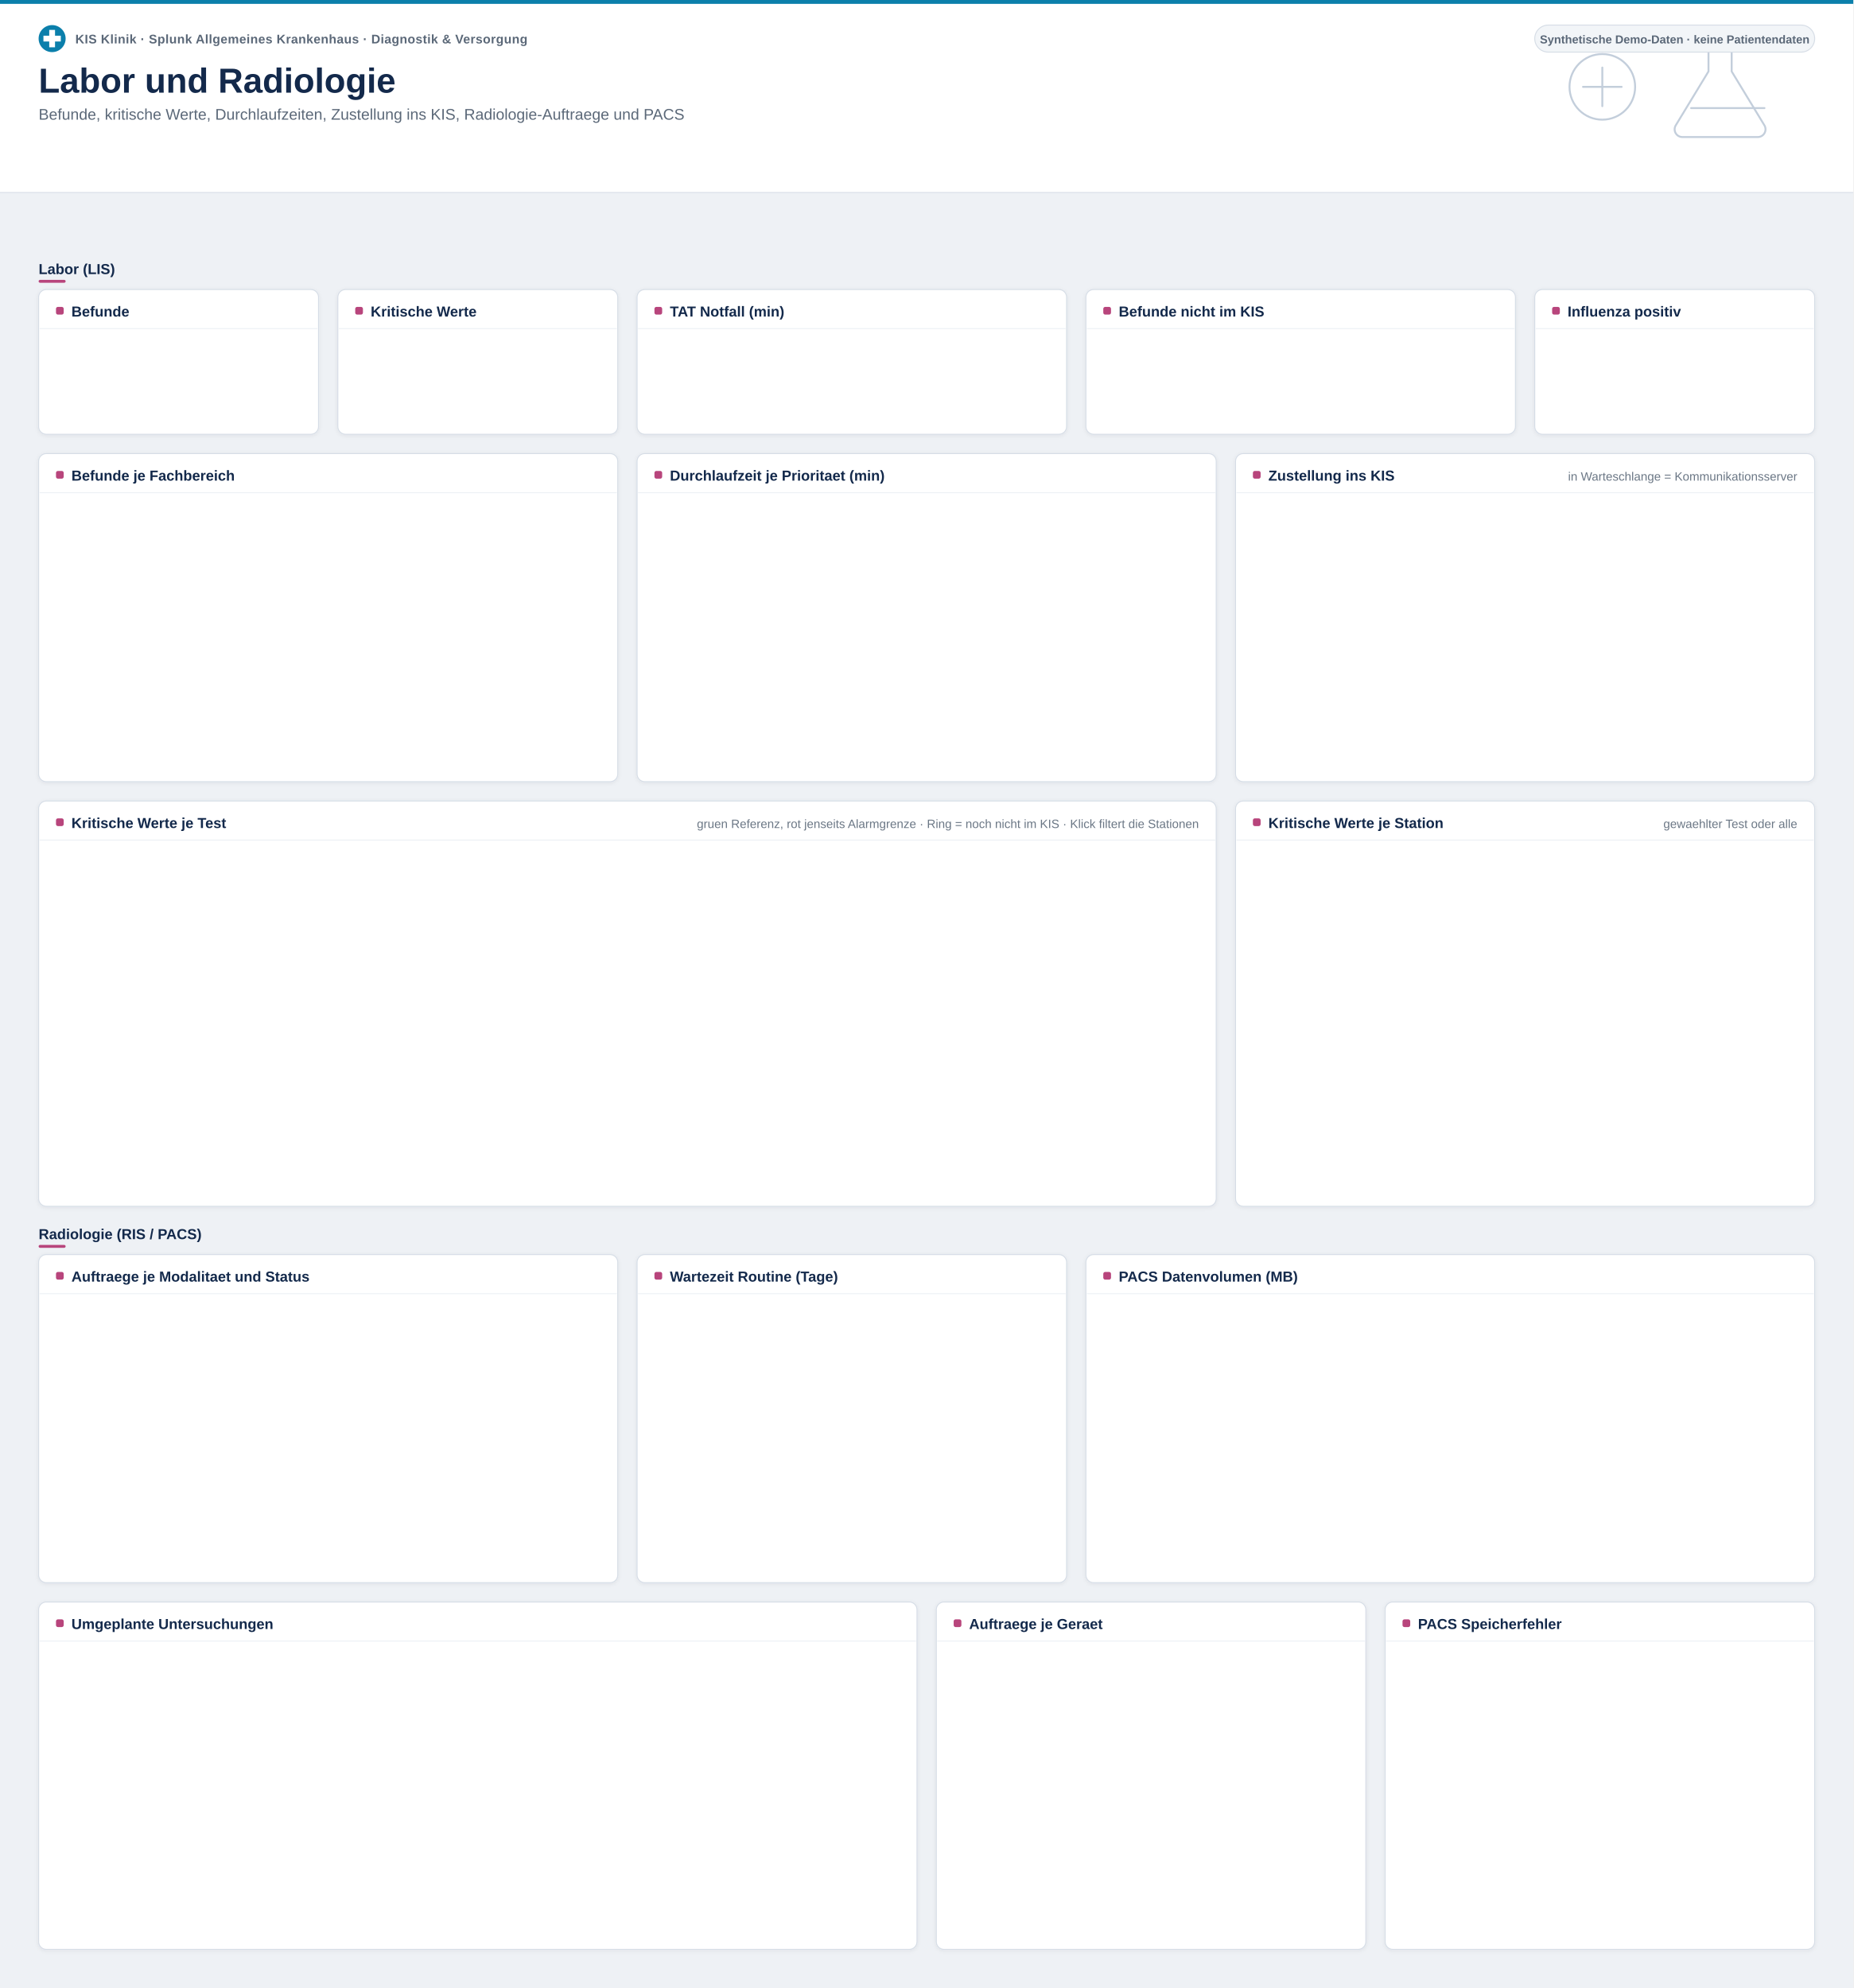
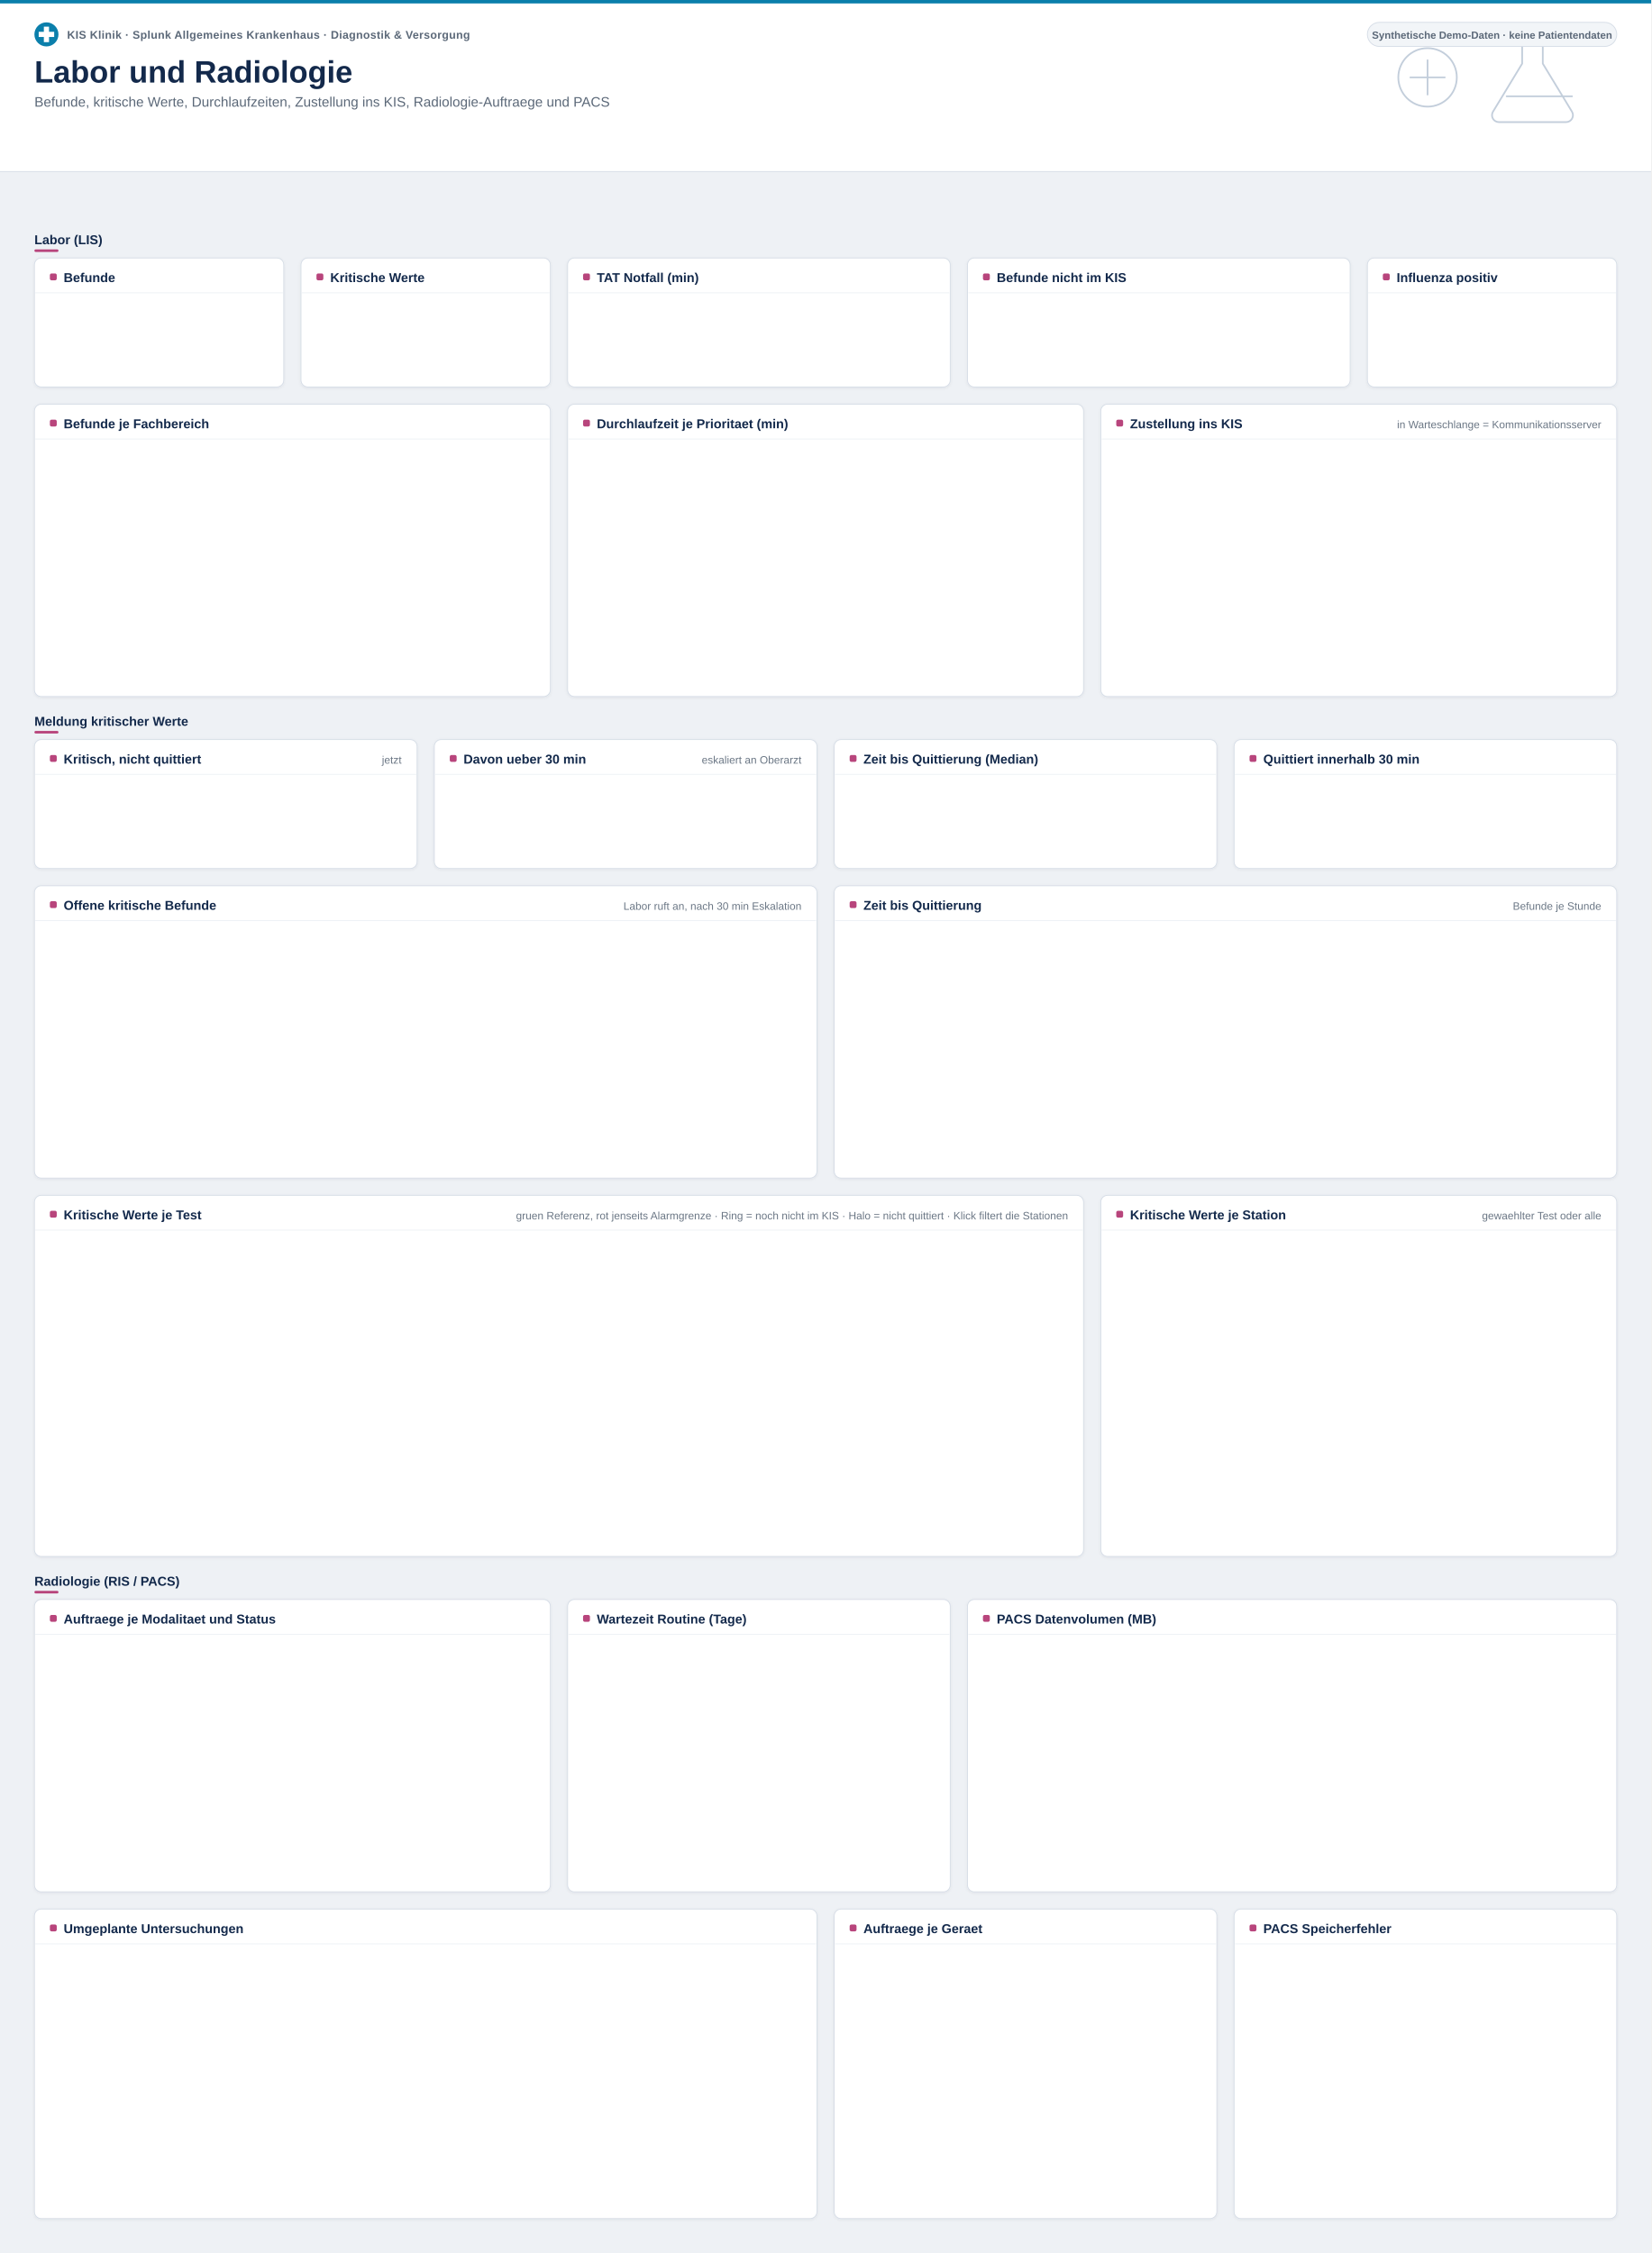
- <svg xmlns="http://www.w3.org/2000/svg" width="1920" height="2060" viewBox="0 0 1920 2060">
+ <svg xmlns="http://www.w3.org/2000/svg" width="1920" height="2620" viewBox="0 0 1920 2620">
  <defs>
    <filter id="card" x="-5%" y="-5%" width="110%" height="115%">
      <feDropShadow dx="0" dy="1" stdDeviation="2" flood-color="#13294b" flood-opacity="0.07" />
    </filter>
    <style>
      .pt { font: 600 15px 'Segoe UI', 'Source Sans Pro', 'Helvetica Neue', Arial, sans-serif; fill: #13294b; }
      .ph { font: 400 12.5px 'Segoe UI', 'Source Sans Pro', 'Helvetica Neue', Arial, sans-serif; fill: #6b7785; }
      .sec { font: 700 15px 'Segoe UI', 'Source Sans Pro', 'Helvetica Neue', Arial, sans-serif; fill: #13294b; }
    </style>
  </defs>
-   <rect width="1920" height="2060" fill="#eef1f5" />
+   <rect width="1920" height="2620" fill="#eef1f5" />
  <rect width="1920" height="200" fill="#ffffff" />
  <rect width="1920" height="4" fill="#0b7fab" />
  <rect x="0" y="199" width="1920" height="1" fill="#d6dde6" />
  <g>
    <path fill="none" stroke="#c3cedb" stroke-width="2" stroke-linecap="round" stroke-linejoin="round" d="M1770 40 v34 l-34 56 a8 8 0 0 0 7 12 h78 a8 8 0 0 0 7 -12 l-34 -56 v-34 m-30 0 h56" />
    <path fill="none" stroke="#c3cedb" stroke-width="2" stroke-linecap="round" stroke-linejoin="round" d="M1752 112 h76" />
    <circle fill="none" stroke="#c3cedb" stroke-width="2" stroke-linecap="round" stroke-linejoin="round" cx="1660" cy="90" r="34" />
    <path fill="none" stroke="#c3cedb" stroke-width="2" stroke-linecap="round" stroke-linejoin="round" d="M1660 70 v40 M1640 90 h40" />
  </g>
  <circle cx="54" cy="40" r="14" fill="#0b7fab" />
  <path d="M51 31 h6 v6 h6 v6 h-6 v6 h-6 v-6 h-6 v-6 h6 z" fill="#ffffff" />
  <text x="78" y="45" style="font: 600 13px 'Segoe UI', 'Source Sans Pro', 'Helvetica Neue', Arial, sans-serif; letter-spacing: 0.3px; fill: #5b6878;">KIS Klinik · Splunk Allgemeines Krankenhaus · Diagnostik &amp; Versorgung</text>
  <rect x="1590" y="26" width="290" height="28" rx="14" fill="#f2f5f8" stroke="#d6dde6" />
  <text x="1735" y="45" text-anchor="middle" style="font: 600 12px 'Segoe UI', 'Source Sans Pro', 'Helvetica Neue', Arial, sans-serif; fill: #5b6878;">Synthetische Demo-Daten · keine Patientendaten</text>
  <text x="40" y="96" style="font: 600 36px 'Segoe UI', 'Source Sans Pro', 'Helvetica Neue', Arial, sans-serif; fill: #13294b;">Labor und Radiologie</text>
  <text x="40" y="124" style="font: 400 16px 'Segoe UI', 'Source Sans Pro', 'Helvetica Neue', Arial, sans-serif; fill: #5b6878;">Befunde, kritische Werte, Durchlaufzeiten, Zustellung ins KIS, Radiologie-Auftraege und PACS</text>
  <g>
    <text x="40" y="284" class="sec">Labor (LIS)</text>
    <rect x="40" y="290" width="28" height="3" rx="1.5" fill="#b8457c" />
-     <text x="40" y="1284" class="sec">Radiologie (RIS / PACS)</text>
-     <rect x="40" y="1290" width="28" height="3" rx="1.5" fill="#b8457c" />
+     <text x="40" y="844" class="sec">Meldung kritischer Werte</text>
+     <rect x="40" y="850" width="28" height="3" rx="1.5" fill="#b8457c" />
+     <text x="40" y="1844" class="sec">Radiologie (RIS / PACS)</text>
+     <rect x="40" y="1850" width="28" height="3" rx="1.5" fill="#b8457c" />
  </g>
  <g>
    <rect x="40" y="300" width="290" height="150" rx="8" fill="#ffffff" stroke="#d6dde6" filter="url(#card)" />
    <rect x="58" y="318" width="8" height="8" rx="2" fill="#b8457c" />
    <text x="74" y="328" class="pt">Befunde</text>
    <line x1="41" y1="340.5" x2="329" y2="340.5" stroke="#edf1f5" />
    <rect x="350" y="300" width="290" height="150" rx="8" fill="#ffffff" stroke="#d6dde6" filter="url(#card)" />
    <rect x="368" y="318" width="8" height="8" rx="2" fill="#b8457c" />
    <text x="384" y="328" class="pt">Kritische Werte</text>
    <line x1="351" y1="340.5" x2="639" y2="340.5" stroke="#edf1f5" />
    <rect x="660" y="300" width="445" height="150" rx="8" fill="#ffffff" stroke="#d6dde6" filter="url(#card)" />
    <rect x="678" y="318" width="8" height="8" rx="2" fill="#b8457c" />
    <text x="694" y="328" class="pt">TAT Notfall (min)</text>
    <line x1="661" y1="340.5" x2="1104" y2="340.5" stroke="#edf1f5" />
    <rect x="1125" y="300" width="445" height="150" rx="8" fill="#ffffff" stroke="#d6dde6" filter="url(#card)" />
    <rect x="1143" y="318" width="8" height="8" rx="2" fill="#b8457c" />
    <text x="1159" y="328" class="pt">Befunde nicht im KIS</text>
    <line x1="1126" y1="340.5" x2="1569" y2="340.5" stroke="#edf1f5" />
    <rect x="1590" y="300" width="290" height="150" rx="8" fill="#ffffff" stroke="#d6dde6" filter="url(#card)" />
    <rect x="1608" y="318" width="8" height="8" rx="2" fill="#b8457c" />
    <text x="1624" y="328" class="pt">Influenza positiv</text>
    <line x1="1591" y1="340.5" x2="1879" y2="340.5" stroke="#edf1f5" />
    <rect x="40" y="470" width="600" height="340" rx="8" fill="#ffffff" stroke="#d6dde6" filter="url(#card)" />
    <rect x="58" y="488" width="8" height="8" rx="2" fill="#b8457c" />
    <text x="74" y="498" class="pt">Befunde je Fachbereich</text>
    <line x1="41" y1="510.5" x2="639" y2="510.5" stroke="#edf1f5" />
    <rect x="660" y="470" width="600" height="340" rx="8" fill="#ffffff" stroke="#d6dde6" filter="url(#card)" />
    <rect x="678" y="488" width="8" height="8" rx="2" fill="#b8457c" />
    <text x="694" y="498" class="pt">Durchlaufzeit je Prioritaet (min)</text>
    <line x1="661" y1="510.5" x2="1259" y2="510.5" stroke="#edf1f5" />
    <rect x="1280" y="470" width="600" height="340" rx="8" fill="#ffffff" stroke="#d6dde6" filter="url(#card)" />
    <rect x="1298" y="488" width="8" height="8" rx="2" fill="#b8457c" />
    <text x="1314" y="498" class="pt">Zustellung ins KIS</text>
    <text x="1862" y="498" class="ph" text-anchor="end">in Warteschlange = Kommunikationsserver</text>
    <line x1="1281" y1="510.5" x2="1879" y2="510.5" stroke="#edf1f5" />
-     <rect x="40" y="830" width="1220" height="420" rx="8" fill="#ffffff" stroke="#d6dde6" filter="url(#card)" />
-     <rect x="58" y="848" width="8" height="8" rx="2" fill="#b8457c" />
-     <text x="74" y="858" class="pt">Kritische Werte je Test</text>
-     <text x="1242" y="858" class="ph" text-anchor="end">gruen Referenz, rot jenseits Alarmgrenze · Ring = noch nicht im KIS · Klick filtert die Stationen</text>
-     <line x1="41" y1="870.5" x2="1259" y2="870.5" stroke="#edf1f5" />
-     <rect x="1280" y="830" width="600" height="420" rx="8" fill="#ffffff" stroke="#d6dde6" filter="url(#card)" />
-     <rect x="1298" y="848" width="8" height="8" rx="2" fill="#b8457c" />
-     <text x="1314" y="858" class="pt">Kritische Werte je Station</text>
-     <text x="1862" y="858" class="ph" text-anchor="end">gewaehlter Test oder alle</text>
-     <line x1="1281" y1="870.5" x2="1879" y2="870.5" stroke="#edf1f5" />
-     <rect x="40" y="1300" width="600" height="340" rx="8" fill="#ffffff" stroke="#d6dde6" filter="url(#card)" />
-     <rect x="58" y="1318" width="8" height="8" rx="2" fill="#b8457c" />
-     <text x="74" y="1328" class="pt">Auftraege je Modalitaet und Status</text>
-     <line x1="41" y1="1340.5" x2="639" y2="1340.5" stroke="#edf1f5" />
-     <rect x="660" y="1300" width="445" height="340" rx="8" fill="#ffffff" stroke="#d6dde6" filter="url(#card)" />
-     <rect x="678" y="1318" width="8" height="8" rx="2" fill="#b8457c" />
-     <text x="694" y="1328" class="pt">Wartezeit Routine (Tage)</text>
-     <line x1="661" y1="1340.5" x2="1104" y2="1340.5" stroke="#edf1f5" />
-     <rect x="1125" y="1300" width="755" height="340" rx="8" fill="#ffffff" stroke="#d6dde6" filter="url(#card)" />
-     <rect x="1143" y="1318" width="8" height="8" rx="2" fill="#b8457c" />
-     <text x="1159" y="1328" class="pt">PACS Datenvolumen (MB)</text>
-     <line x1="1126" y1="1340.5" x2="1879" y2="1340.5" stroke="#edf1f5" />
-     <rect x="40" y="1660" width="910" height="360" rx="8" fill="#ffffff" stroke="#d6dde6" filter="url(#card)" />
-     <rect x="58" y="1678" width="8" height="8" rx="2" fill="#b8457c" />
-     <text x="74" y="1688" class="pt">Umgeplante Untersuchungen</text>
-     <line x1="41" y1="1700.5" x2="949" y2="1700.5" stroke="#edf1f5" />
-     <rect x="970" y="1660" width="445" height="360" rx="8" fill="#ffffff" stroke="#d6dde6" filter="url(#card)" />
-     <rect x="988" y="1678" width="8" height="8" rx="2" fill="#b8457c" />
-     <text x="1004" y="1688" class="pt">Auftraege je Geraet</text>
-     <line x1="971" y1="1700.5" x2="1414" y2="1700.5" stroke="#edf1f5" />
-     <rect x="1435" y="1660" width="445" height="360" rx="8" fill="#ffffff" stroke="#d6dde6" filter="url(#card)" />
-     <rect x="1453" y="1678" width="8" height="8" rx="2" fill="#b8457c" />
-     <text x="1469" y="1688" class="pt">PACS Speicherfehler</text>
-     <line x1="1436" y1="1700.5" x2="1879" y2="1700.5" stroke="#edf1f5" />
+     <rect x="40" y="860" width="445" height="150" rx="8" fill="#ffffff" stroke="#d6dde6" filter="url(#card)" />
+     <rect x="58" y="878" width="8" height="8" rx="2" fill="#b8457c" />
+     <text x="74" y="888" class="pt">Kritisch, nicht quittiert</text>
+     <text x="467" y="888" class="ph" text-anchor="end">jetzt</text>
+     <line x1="41" y1="900.5" x2="484" y2="900.5" stroke="#edf1f5" />
+     <rect x="505" y="860" width="445" height="150" rx="8" fill="#ffffff" stroke="#d6dde6" filter="url(#card)" />
+     <rect x="523" y="878" width="8" height="8" rx="2" fill="#b8457c" />
+     <text x="539" y="888" class="pt">Davon ueber 30 min</text>
+     <text x="932" y="888" class="ph" text-anchor="end">eskaliert an Oberarzt</text>
+     <line x1="506" y1="900.5" x2="949" y2="900.5" stroke="#edf1f5" />
+     <rect x="970" y="860" width="445" height="150" rx="8" fill="#ffffff" stroke="#d6dde6" filter="url(#card)" />
+     <rect x="988" y="878" width="8" height="8" rx="2" fill="#b8457c" />
+     <text x="1004" y="888" class="pt">Zeit bis Quittierung (Median)</text>
+     <line x1="971" y1="900.5" x2="1414" y2="900.5" stroke="#edf1f5" />
+     <rect x="1435" y="860" width="445" height="150" rx="8" fill="#ffffff" stroke="#d6dde6" filter="url(#card)" />
+     <rect x="1453" y="878" width="8" height="8" rx="2" fill="#b8457c" />
+     <text x="1469" y="888" class="pt">Quittiert innerhalb 30 min</text>
+     <line x1="1436" y1="900.5" x2="1879" y2="900.5" stroke="#edf1f5" />
+     <rect x="40" y="1030" width="910" height="340" rx="8" fill="#ffffff" stroke="#d6dde6" filter="url(#card)" />
+     <rect x="58" y="1048" width="8" height="8" rx="2" fill="#b8457c" />
+     <text x="74" y="1058" class="pt">Offene kritische Befunde</text>
+     <text x="932" y="1058" class="ph" text-anchor="end">Labor ruft an, nach 30 min Eskalation</text>
+     <line x1="41" y1="1070.5" x2="949" y2="1070.5" stroke="#edf1f5" />
+     <rect x="970" y="1030" width="910" height="340" rx="8" fill="#ffffff" stroke="#d6dde6" filter="url(#card)" />
+     <rect x="988" y="1048" width="8" height="8" rx="2" fill="#b8457c" />
+     <text x="1004" y="1058" class="pt">Zeit bis Quittierung</text>
+     <text x="1862" y="1058" class="ph" text-anchor="end">Befunde je Stunde</text>
+     <line x1="971" y1="1070.5" x2="1879" y2="1070.5" stroke="#edf1f5" />
+     <rect x="40" y="1390" width="1220" height="420" rx="8" fill="#ffffff" stroke="#d6dde6" filter="url(#card)" />
+     <rect x="58" y="1408" width="8" height="8" rx="2" fill="#b8457c" />
+     <text x="74" y="1418" class="pt">Kritische Werte je Test</text>
+     <text x="1242" y="1418" class="ph" text-anchor="end">gruen Referenz, rot jenseits Alarmgrenze · Ring = noch nicht im KIS · Halo = nicht quittiert · Klick filtert die Stationen</text>
+     <line x1="41" y1="1430.5" x2="1259" y2="1430.5" stroke="#edf1f5" />
+     <rect x="1280" y="1390" width="600" height="420" rx="8" fill="#ffffff" stroke="#d6dde6" filter="url(#card)" />
+     <rect x="1298" y="1408" width="8" height="8" rx="2" fill="#b8457c" />
+     <text x="1314" y="1418" class="pt">Kritische Werte je Station</text>
+     <text x="1862" y="1418" class="ph" text-anchor="end">gewaehlter Test oder alle</text>
+     <line x1="1281" y1="1430.5" x2="1879" y2="1430.5" stroke="#edf1f5" />
+     <rect x="40" y="1860" width="600" height="340" rx="8" fill="#ffffff" stroke="#d6dde6" filter="url(#card)" />
+     <rect x="58" y="1878" width="8" height="8" rx="2" fill="#b8457c" />
+     <text x="74" y="1888" class="pt">Auftraege je Modalitaet und Status</text>
+     <line x1="41" y1="1900.5" x2="639" y2="1900.5" stroke="#edf1f5" />
+     <rect x="660" y="1860" width="445" height="340" rx="8" fill="#ffffff" stroke="#d6dde6" filter="url(#card)" />
+     <rect x="678" y="1878" width="8" height="8" rx="2" fill="#b8457c" />
+     <text x="694" y="1888" class="pt">Wartezeit Routine (Tage)</text>
+     <line x1="661" y1="1900.5" x2="1104" y2="1900.5" stroke="#edf1f5" />
+     <rect x="1125" y="1860" width="755" height="340" rx="8" fill="#ffffff" stroke="#d6dde6" filter="url(#card)" />
+     <rect x="1143" y="1878" width="8" height="8" rx="2" fill="#b8457c" />
+     <text x="1159" y="1888" class="pt">PACS Datenvolumen (MB)</text>
+     <line x1="1126" y1="1900.5" x2="1879" y2="1900.5" stroke="#edf1f5" />
+     <rect x="40" y="2220" width="910" height="360" rx="8" fill="#ffffff" stroke="#d6dde6" filter="url(#card)" />
+     <rect x="58" y="2238" width="8" height="8" rx="2" fill="#b8457c" />
+     <text x="74" y="2248" class="pt">Umgeplante Untersuchungen</text>
+     <line x1="41" y1="2260.5" x2="949" y2="2260.5" stroke="#edf1f5" />
+     <rect x="970" y="2220" width="445" height="360" rx="8" fill="#ffffff" stroke="#d6dde6" filter="url(#card)" />
+     <rect x="988" y="2238" width="8" height="8" rx="2" fill="#b8457c" />
+     <text x="1004" y="2248" class="pt">Auftraege je Geraet</text>
+     <line x1="971" y1="2260.5" x2="1414" y2="2260.5" stroke="#edf1f5" />
+     <rect x="1435" y="2220" width="445" height="360" rx="8" fill="#ffffff" stroke="#d6dde6" filter="url(#card)" />
+     <rect x="1453" y="2238" width="8" height="8" rx="2" fill="#b8457c" />
+     <text x="1469" y="2248" class="pt">PACS Speicherfehler</text>
+     <line x1="1436" y1="2260.5" x2="1879" y2="2260.5" stroke="#edf1f5" />
  </g>
</svg>
